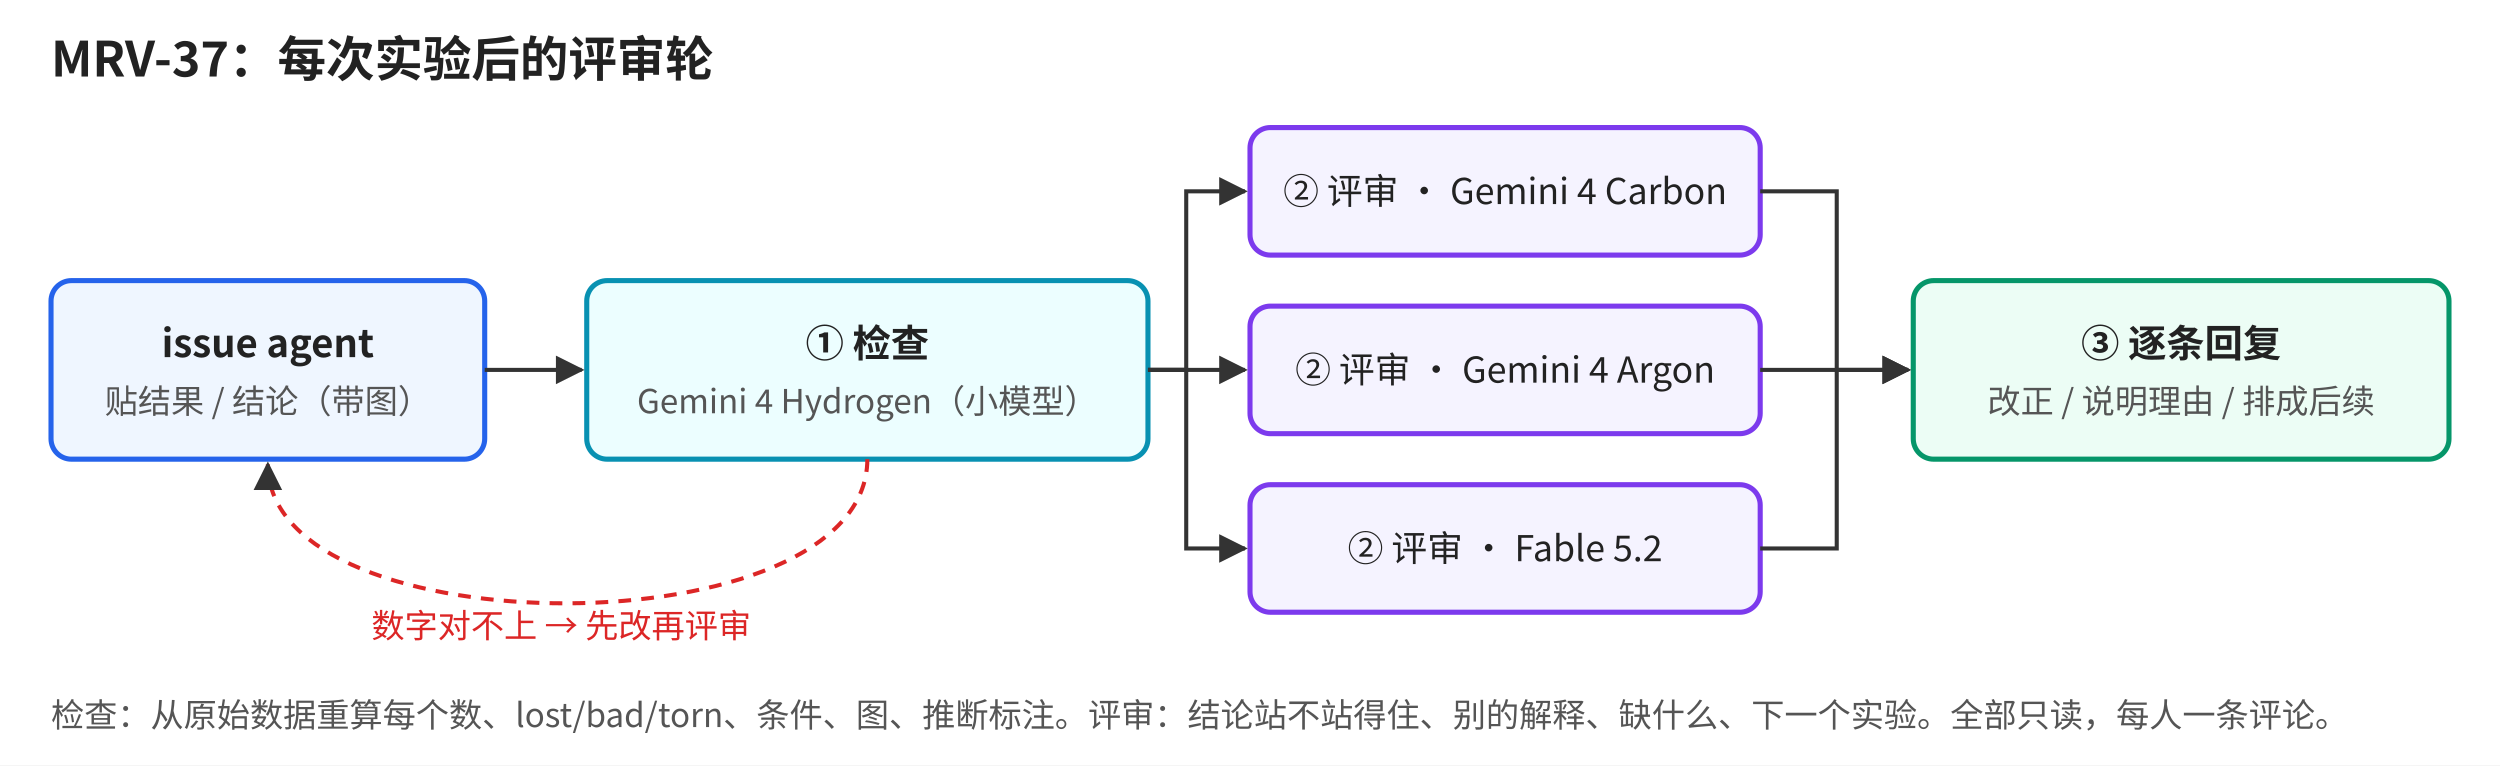
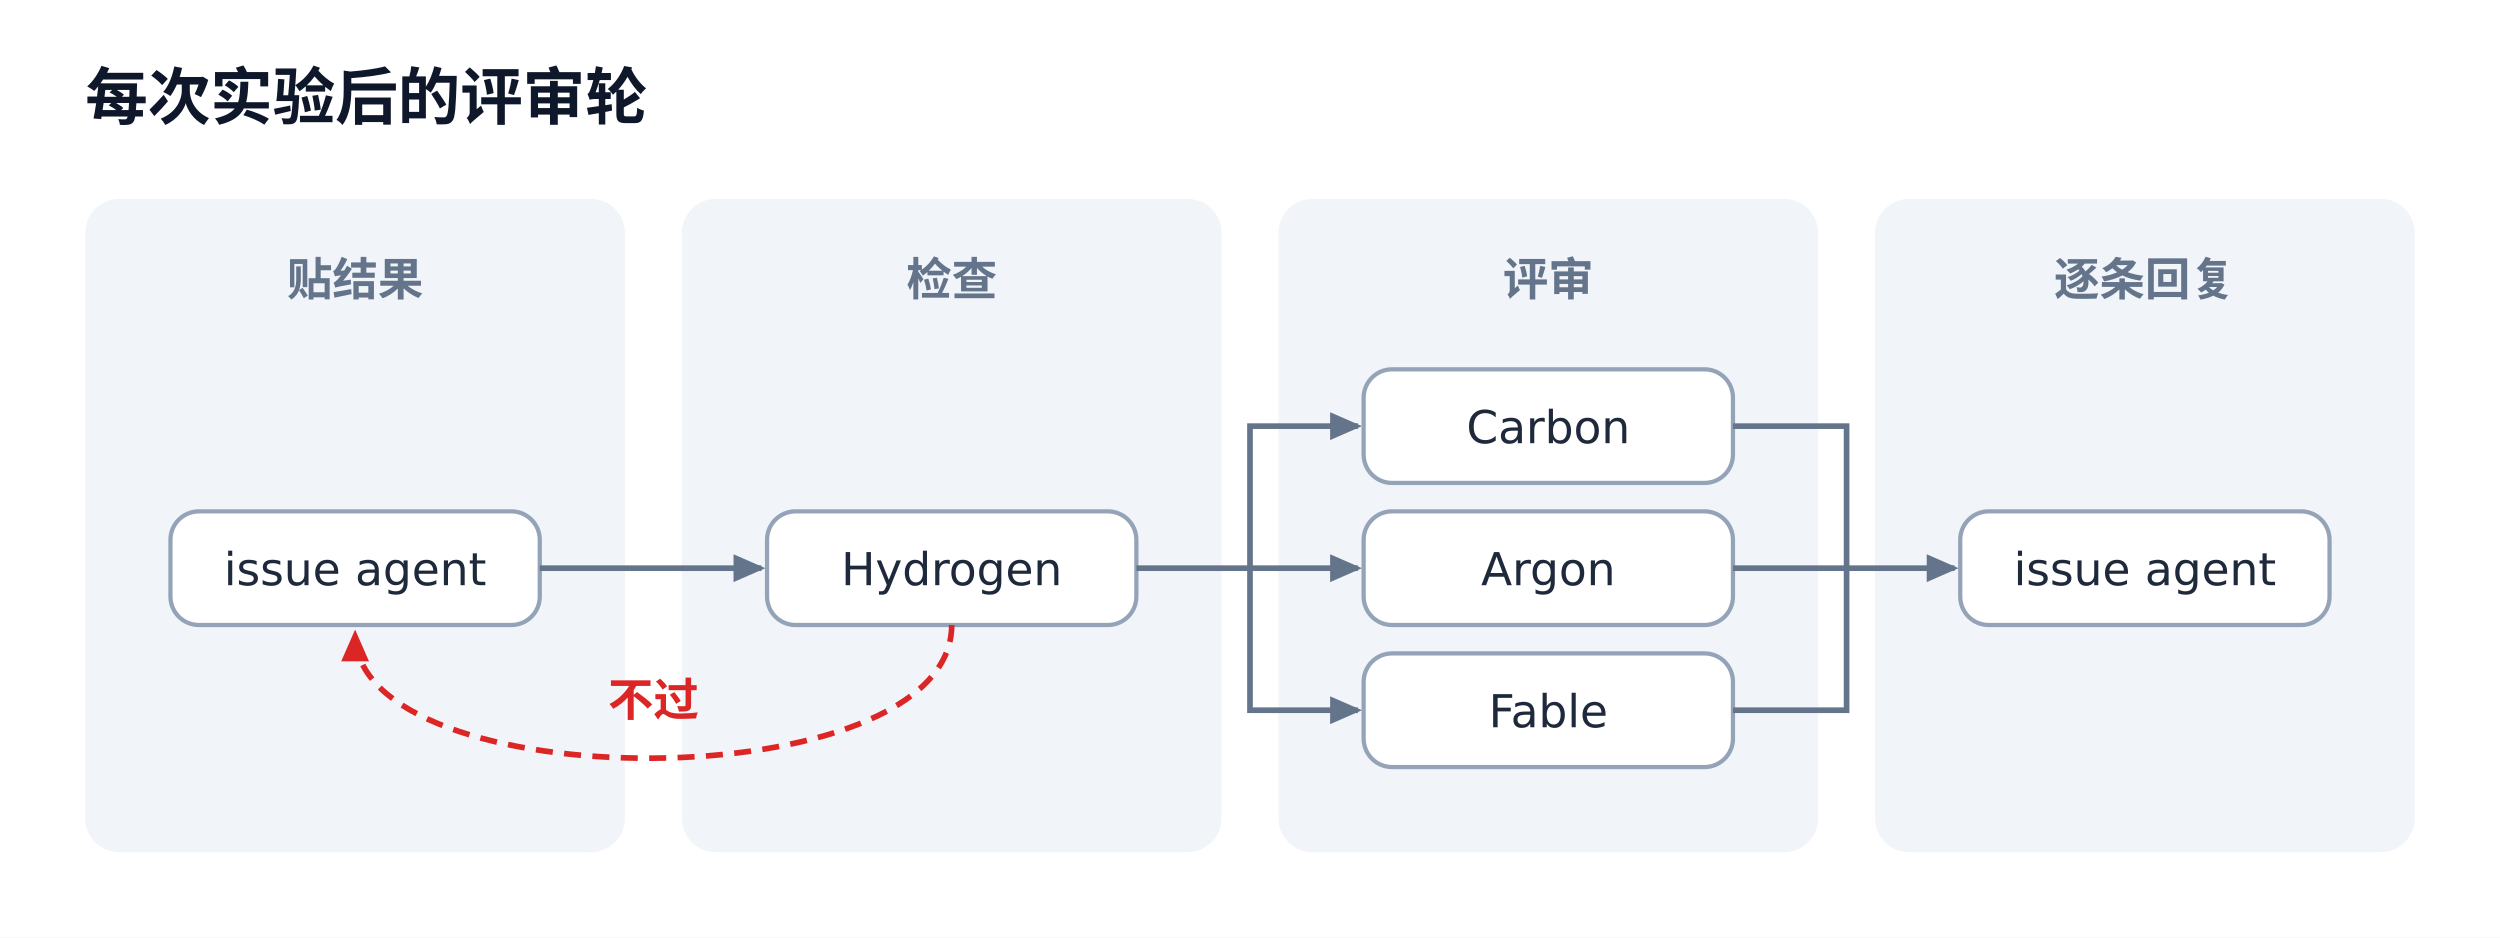
- <svg xmlns="http://www.w3.org/2000/svg" viewBox="0 0 980 300" font-family="Noto Sans CJK SC, sans-serif" font-size="15">
+ <svg xmlns="http://www.w3.org/2000/svg" width="880" height="330" viewBox="0 0 880 330" font-family="Droid Sans Fallback, DejaVu Sans, sans-serif">
  <defs>
-     <marker id="a" viewBox="0 0 10 10" refX="9" refY="5" markerWidth="7" markerHeight="7" orient="auto">
-       <path d="M0,0 L10,5 L0,10 z" fill="#333" />
+     <marker id="head" viewBox="0 0 10 10" refX="8" refY="5" markerWidth="7" markerHeight="7" orient="auto">
+       <path d="M 1 1.5 L 9 5 L 1 8.5 z" fill="#64748b" />
+     </marker>
+     <marker id="head-red" viewBox="0 0 10 10" refX="8" refY="5" markerWidth="7" markerHeight="7" orient="auto">
+       <path d="M 1 1.5 L 9 5 L 1 8.5 z" fill="#dc2626" />
    </marker>
  </defs>
-   <rect width="980" height="300" fill="#fff" />
-   <text x="20" y="30" font-size="19" font-weight="bold" fill="#222">MRV-37：每次实验后的评审轮</text>
-   <g stroke-width="2">
-     <rect x="20" y="110" width="170" height="70" rx="8" stroke="#2563eb" fill="#eff6ff" />
-     <rect x="230" y="110" width="220" height="70" rx="8" stroke="#0891b2" fill="#ecfeff" />
-     <rect x="490" y="50" width="200" height="50" rx="8" stroke="#7c3aed" fill="#f5f3ff" />
-     <rect x="490" y="120" width="200" height="50" rx="8" stroke="#7c3aed" fill="#f5f3ff" />
-     <rect x="490" y="190" width="200" height="50" rx="8" stroke="#7c3aed" fill="#f5f3ff" />
-     <rect x="750" y="110" width="210" height="70" rx="8" stroke="#059669" fill="#ecfdf5" />
+   <rect width="880" height="330" fill="white" />
+   <text x="30" y="42" font-size="22" font-weight="bold" fill="#0f172a">每次实验后的评审轮</text>
+   <g fill="#f1f5f9">
+     <rect x="30" y="70" width="190" height="230" rx="12" />
+     <rect x="240" y="70" width="190" height="230" rx="12" />
+     <rect x="450" y="70" width="190" height="230" rx="12" />
+     <rect x="660" y="70" width="190" height="230" rx="12" />
  </g>
-   <g text-anchor="middle" fill="#222">
-     <text x="105" y="140" font-weight="bold">issue agent</text>
-     <text x="105" y="162" font-size="13" fill="#555">贴结果 / 结论（带图）</text>
-     <text x="340" y="140" font-weight="bold">① 检查</text>
-     <text x="340" y="162" font-size="13" fill="#555">Gemini 4 Hydrogen（小模型）</text>
-     <text x="590" y="80" font-size="14">② 评审 · Gemini 4 Carbon</text>
-     <text x="590" y="150" font-size="14">② 评审 · Gemini 4 Argon</text>
-     <text x="590" y="220" font-size="14">② 评审 · Fable 5.2</text>
-     <text x="855" y="140" font-weight="bold">③ 逐条回复</text>
-     <text x="855" y="162" font-size="13" fill="#555">改正 / 说明理由 / 排成后续</text>
+   <g font-size="16" font-weight="bold" fill="#64748b" text-anchor="middle">
+     <text x="125" y="104">贴结果</text>
+     <text x="335" y="104">检查</text>
+     <text x="545" y="104">评审</text>
+     <text x="755" y="104">逐条回复</text>
  </g>
-   <g stroke="#333" stroke-width="1.6" fill="none" marker-end="url(#a)">
-     <line x1="190" y1="145" x2="228" y2="145" />
-     <path d="M450,145 L465,145 L465,75 L488,75" />
-     <line x1="450" y1="145" x2="488" y2="145" />
-     <path d="M450,145 L465,145 L465,215 L488,215" />
-     <path d="M690,75 L720,75 L720,145 L748,145" />
-     <line x1="690" y1="145" x2="748" y2="145" />
+   <g fill="white" stroke="#94a3b8" stroke-width="1.5">
+     <rect x="60" y="180" width="130" height="40" rx="10" />
+     <rect x="270" y="180" width="130" height="40" rx="10" />
+     <rect x="480" y="130" width="130" height="40" rx="10" />
+     <rect x="480" y="180" width="130" height="40" rx="10" />
+     <rect x="480" y="230" width="130" height="40" rx="10" />
+     <rect x="690" y="180" width="130" height="40" rx="10" />
  </g>
-   <path d="M690,215 L720,215 L720,145" fill="none" stroke="#333" stroke-width="1.6" />
-   <path d="M340,180 C340,255 105,255 105,182" fill="none" stroke="#dc2626" stroke-width="1.6" stroke-dasharray="5 4" marker-end="url(#a)" />
-   <text x="220" y="250" font-size="13" fill="#dc2626" text-anchor="middle">数字对不上 → 先改再评审</text>
-   <text x="20" y="285" font-size="13" fill="#555">检查：从原始数据重算每个数、lost/bad/torn、条件、图、推断标注。评审：结论站不站得住、别的解释、缺什么、下一个实验。全部只读，每人一条评论。</text>
+   <g font-size="16" fill="#1e293b" text-anchor="middle">
+     <text x="125" y="206">issue agent</text>
+     <text x="335" y="206">Hydrogen</text>
+     <text x="545" y="156">Carbon</text>
+     <text x="545" y="206">Argon</text>
+     <text x="545" y="256">Fable</text>
+     <text x="755" y="206">issue agent</text>
+   </g>
+   <g stroke="#64748b" stroke-width="2" fill="none" marker-end="url(#head)">
+     <path d="M 190 200 H 268" />
+     <path d="M 400 200 H 478" />
+     <path d="M 440 200 V 150 H 478" />
+     <path d="M 440 200 V 250 H 478" />
+     <path d="M 610 200 H 688" />
+   </g>
+   <path d="M 610 150 H 650 V 250 H 610" stroke="#64748b" stroke-width="2" fill="none" />
+   <path d="M 335 220 C 335 282, 125 282, 125 223" stroke="#dc2626" stroke-width="2" stroke-dasharray="6 4" fill="none" marker-end="url(#head-red)" />
+   <text x="230" y="252" font-size="16" font-weight="bold" fill="#dc2626" text-anchor="middle">不过</text>
</svg>
